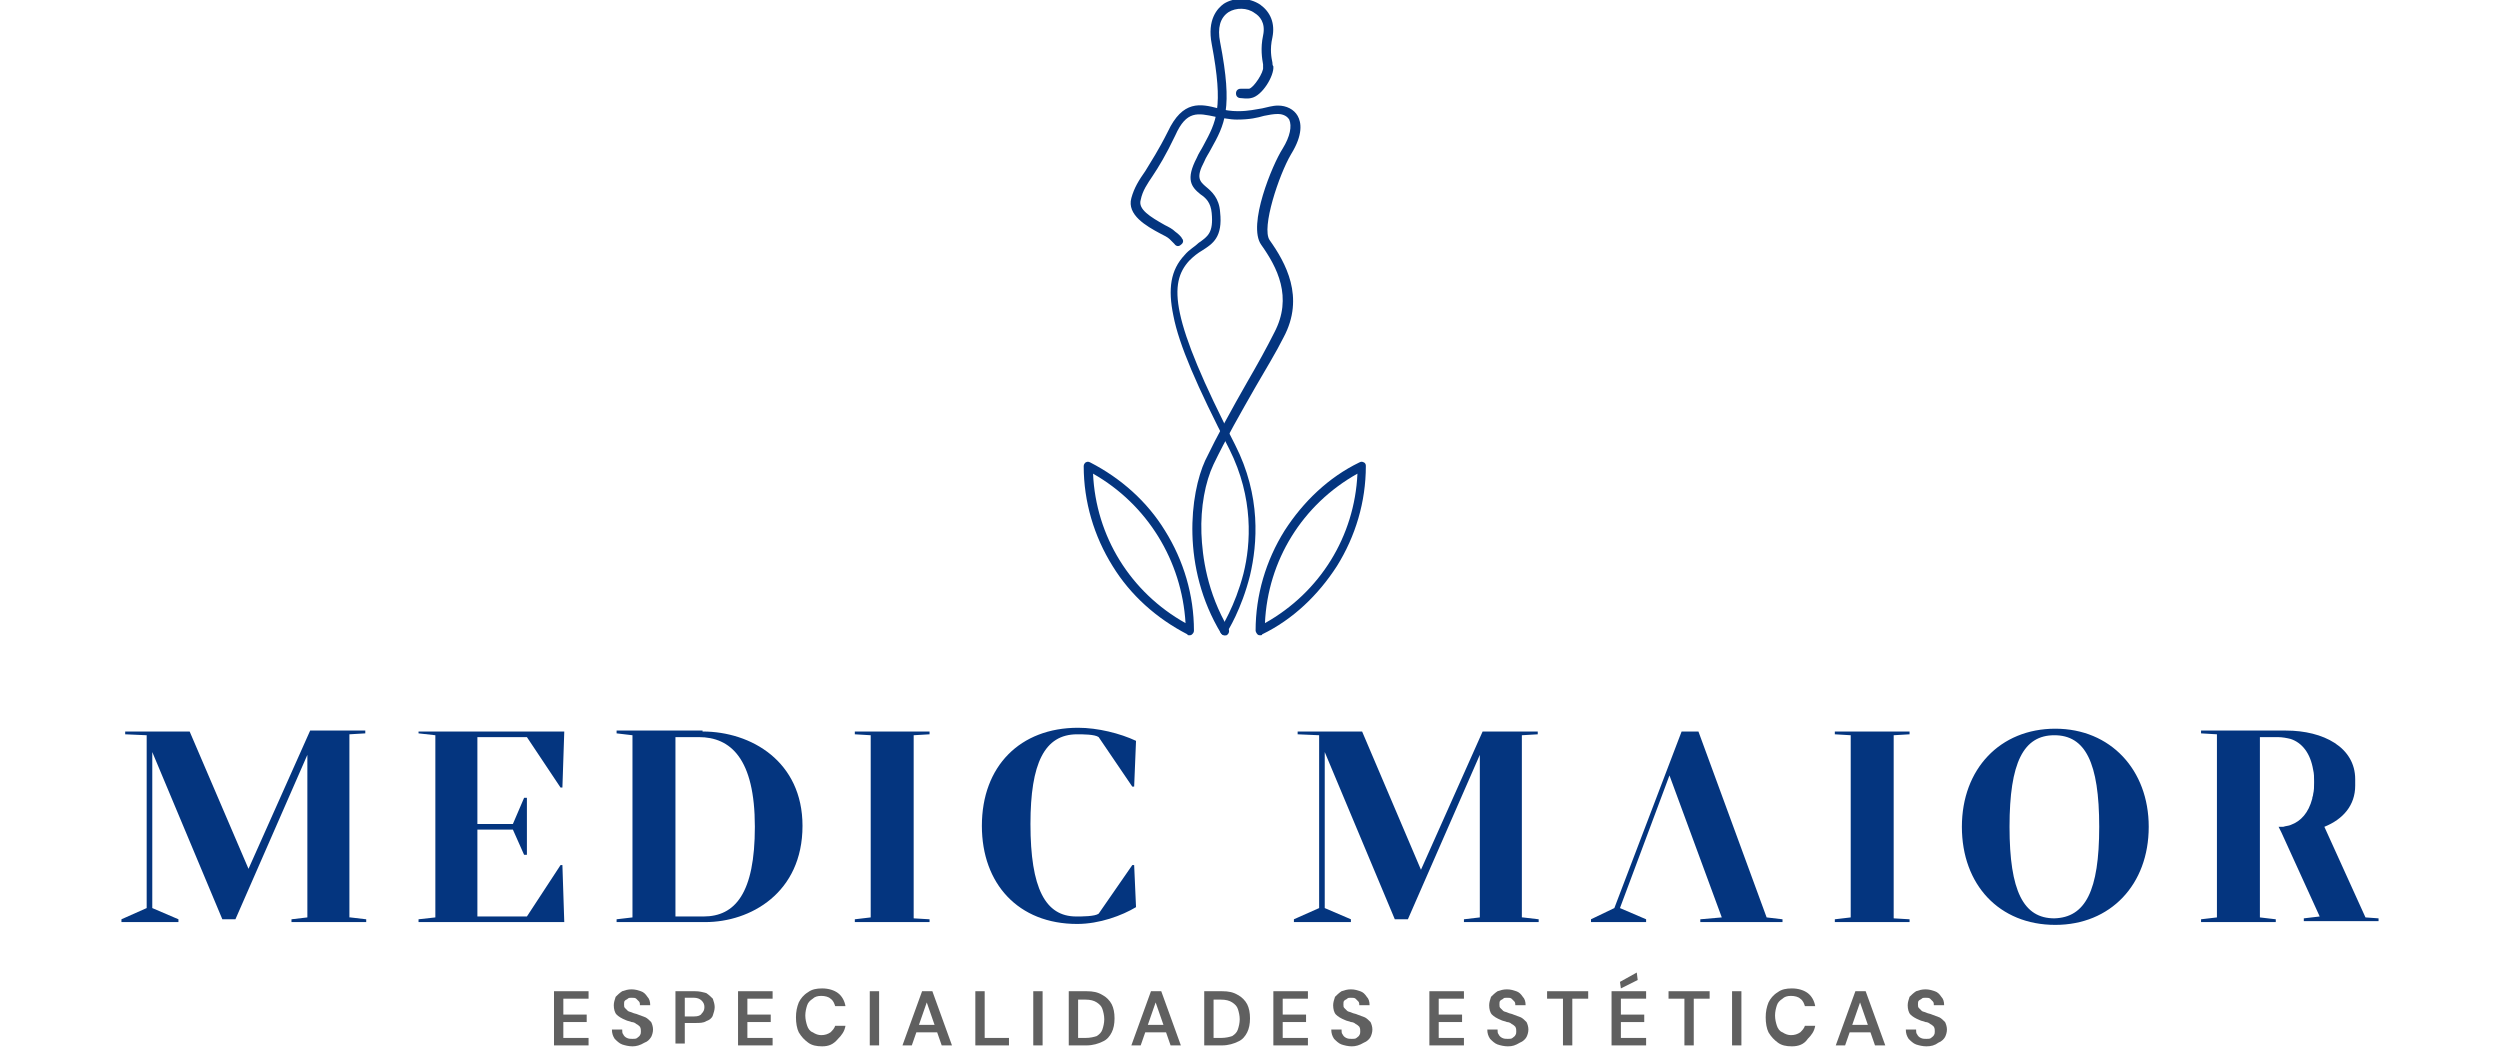
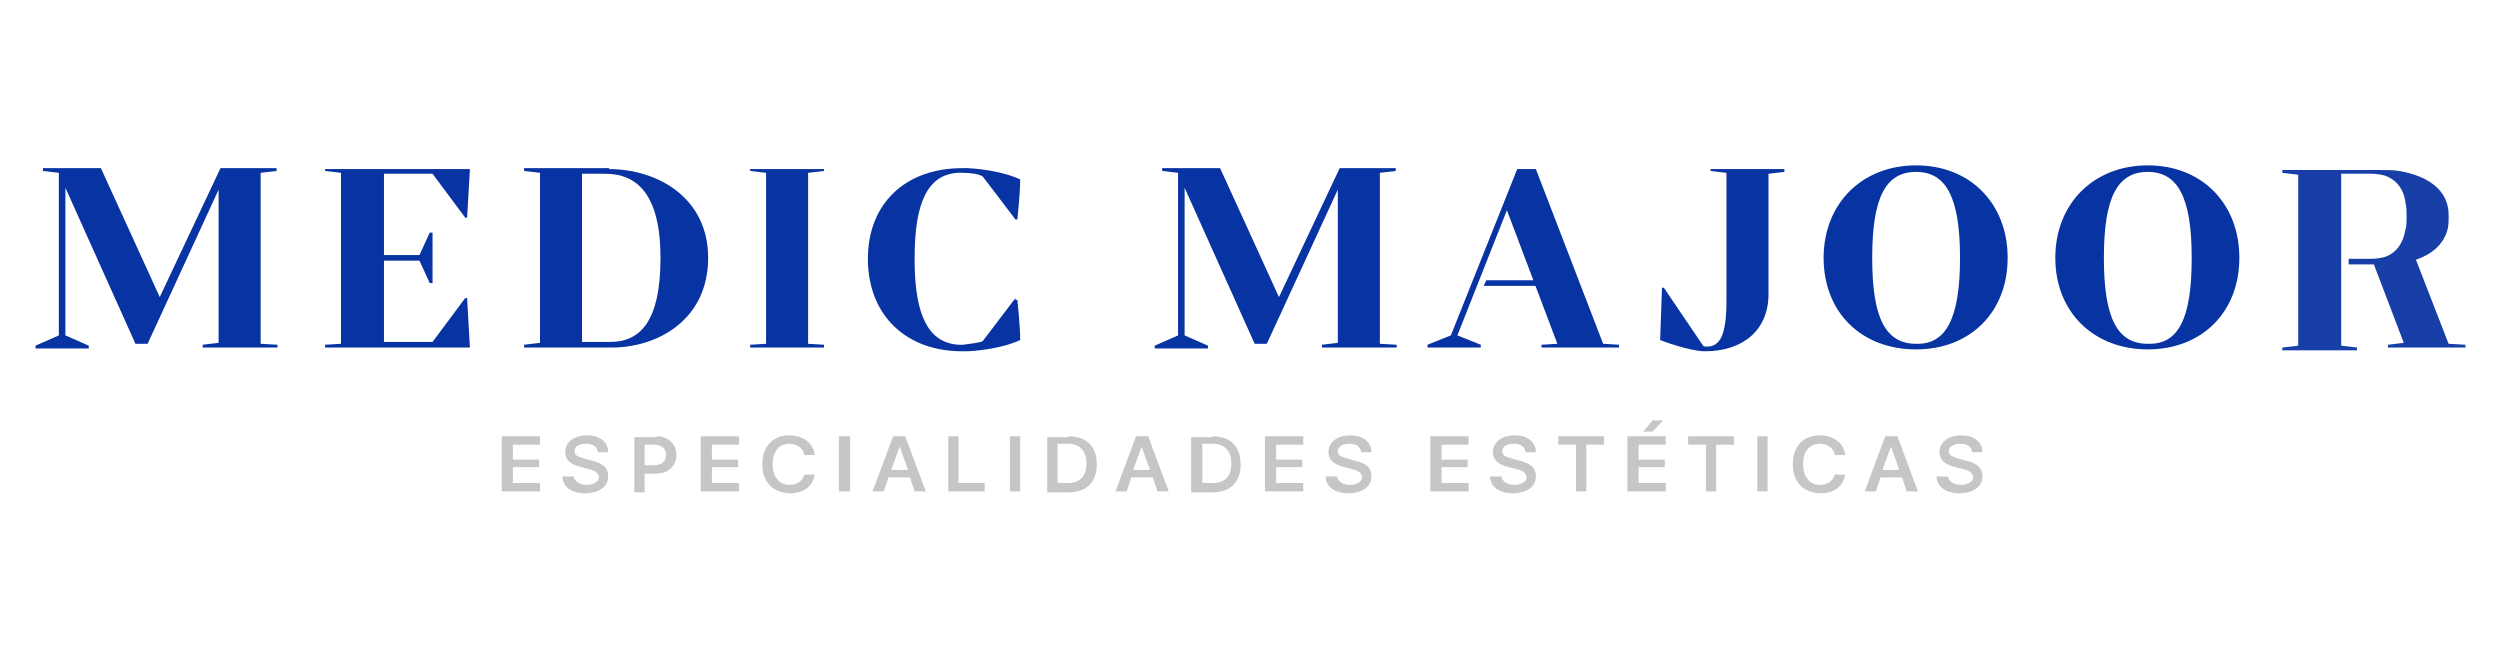
- <svg xmlns="http://www.w3.org/2000/svg" version="1.1" id="Capa_1" x="0px" y="0px" viewBox="0 0 267.6 112" style="enable-background:new 0 0 267.6 112;" xml:space="preserve">
+ <svg xmlns="http://www.w3.org/2000/svg" version="1.1" id="Capa_1" x="0px" y="0px" viewBox="0 0 267.6 70.5" style="enable-background:new 0 0 267.6 70.5;" xml:space="preserve">
  <style type="text/css">
- 	.st0{fill:#04357F;}
- 	.st1{fill:#606060;}
+ 	.st0{fill:#0833A2;}
+ 	.st1{opacity:0.94;fill:#0833A2;}
+ 	.st2{fill:#C6C6C6;}
</style>
  <g>
    <g>
+       <path class="st0" d="M65.2,18.1c5.1,0,10.6,3,10.6,9.5c0,6.7-5.5,9.6-10.3,9.6h-9.4v-0.3l1.7-0.2V18.5l-1.7-0.2v-0.3H65.2z     M70.7,27.6c0-6.9-2.6-9-5.9-9h-2.5v18h3C68.6,36.6,70.7,34.3,70.7,27.6z" />
+       <path class="st0" d="M108.7,31.9l-3.5,4.6c-0.3,0.2-1.5,0.3-2.1,0.4h0c0,0-0.1,0-0.1,0c-0.1,0-0.1,0-0.2,0c0,0-0.1,0-0.1,0    c0,0,0,0-0.1,0c-3.2-0.2-4.7-3.1-4.7-9.1c0,0,0-0.1,0-0.1v0c0,0,0-0.1,0-0.1c0-5.9,1.4-8.9,4.6-9.1c0,0,0,0,0.1,0c0,0,0,0,0.1,0    c0,0,0.1,0,0.1,0c0,0,0.1,0,0.2,0c0,0,0.1,0,0.1,0h0c0.6,0,1.7,0.1,2.1,0.4l3.5,4.6h0.2c0,0,0.3-2.8,0.3-4.3    c-1.5-0.7-3.7-1.1-5.6-1.2c0,0,0,0,0,0c-0.2,0-0.3,0-0.5,0c0,0-0.1,0-0.1,0c-6.1,0-10.1,3.8-10.1,9.7c0,0,0,0.1,0,0.1    c0,0,0,0.1,0,0.1c0.1,5.9,4.1,9.7,10.1,9.7c0.2,0,0.4,0,0.6,0c0,0,0,0,0,0c1.9-0.1,4.1-0.5,5.6-1.2c0-1.6-0.3-4.3-0.3-4.3H108.7z" />
+       <path class="st0" d="M183,18.1h8v0.3l-1.7,0.2v12.9c0,3.8-2.7,6.1-6.8,6.1c-1.7,0-4.8-1.2-4.8-1.2l0.2-5.6h0.2l4.2,6.2    c0.1,0.1,0.2,0.1,0.4,0.1c1.4,0,2.1-1.2,2.1-4.9V18.5l-1.7-0.2V18.1z" />
+       <polygon class="st0" points="86.5,18.5 86.5,36.8 88.2,36.9 88.2,37.2 80.3,37.2 80.3,36.9 82,36.8 82,18.5 80.3,18.3 80.3,18.1     88.2,18.1 88.2,18.3   " />
+       <path class="st0" d="M195.2,27.6c0-5.8,4.1-9.9,9.9-9.9c5.8,0,9.8,4.1,9.8,9.9c0,5.8-4,9.8-9.8,9.8    C199.2,37.4,195.2,33.4,195.2,27.6z M209.8,27.6c0-6.5-1.5-9.2-4.7-9.2c-3.3,0-4.7,2.8-4.7,9.2s1.4,9.2,4.7,9.2    C208.3,36.9,209.8,34.1,209.8,27.6z" />
+       <path class="st0" d="M220,27.6c0-5.8,4.1-9.9,9.9-9.9c5.8,0,9.8,4.1,9.8,9.9c0,5.8-4,9.8-9.8,9.8C224.1,37.4,220,33.4,220,27.6z     M234.6,27.6c0-6.5-1.5-9.2-4.7-9.2c-3.3,0-4.7,2.8-4.7,9.2s1.4,9.2,4.7,9.2C233.2,36.9,234.6,34.1,234.6,27.6z" />
+       <path class="st0" d="M27.9,36.8V18.5l1.7-0.2v-0.3h-6l-6.5,13.8l-6.3-13.8H4.6v0.3l1.7,0.2v17.4l-2.5,1.1v0.3h5.7v-0.3l-2.5-1.1    V20.1l7.5,16.7h1.3l7.6-16.5v16.4l-1.7,0.2v0.3h8v-0.3L27.9,36.8z" />
+       <path class="st0" d="M147.7,36.8V18.5l1.7-0.2v-0.3h-6l-6.5,13.8l-6.3-13.8h-6.2v0.3l1.7,0.2v17.4l-2.5,1.1v0.3h5.7v-0.3l-2.5-1.1    V20.1l7.5,16.7h1.3l7.6-16.5v16.4l-1.7,0.2v0.3h8v-0.3L147.7,36.8z" />
+       <polygon class="st0" points="49.8,31.9 46.3,36.6 41.1,36.6 41.1,27.9 44.9,27.9 46,30.3 46.3,30.3 46.3,24.9 46,24.9 44.9,27.3     41.1,27.3 41.1,18.6 46.3,18.6 49.8,23.3 50,23.3 50.3,18.1 34.8,18.1 34.8,18.3 36.5,18.5 36.5,36.8 34.8,36.9 34.8,37.2     50.3,37.2 50,31.9   " />
+       <path class="st1" d="M262.1,36.8l-3.5-9c2.1-0.7,3.5-2.2,3.5-4.2c0-0.1,0-0.5,0-0.6c0-2.7-2.3-4.2-5.3-4.7c-0.6-0.1-1.3-0.1-2-0.1    h-2.5h-1.7h-6.3v0.3l1.7,0.2v18.3l-1.7,0.2v0.3h8v-0.3l-1.7-0.2V18.6h3.3c0.5,0,1,0.1,1.4,0.2c1.1,0.4,2,1.3,2.2,3c0,0,0,0,0,0    c0.1,0.4,0.1,0.9,0.1,1.4c0,0.5,0,0.9-0.1,1.3c0,0,0,0,0,0c-0.3,1.7-1.1,2.6-2.2,3c-0.4,0.1-0.9,0.2-1.4,0.2h-2.5v0.6h2.7l3.2,8.4    l-1.7,0.2v0.3h8.3v-0.3L262.1,36.8z" />
      <g>
-         <path class="st0" d="M131.1,68c-0.2,0-0.3-0.1-0.4-0.2c-4.3-7.1-3.3-15-1.7-18.5c1.3-2.7,2.9-5.6,4.5-8.4     c1.1-1.9,2.1-3.7,2.9-5.3c2-3.8,0.3-7-1.4-9.4c-1.5-2.1,1.2-8.6,2.3-10.3c0.8-1.3,1-2.4,0.7-3.1c-0.3-0.5-0.9-0.6-1.2-0.6     c-0.5,0-1,0.1-1.5,0.2c-0.7,0.2-1.5,0.4-2.9,0.4c-0.8,0-1.6-0.2-2.3-0.3c-1.9-0.4-3.1-0.7-4.3,2c-1,2.1-1.8,3.4-2.4,4.3     c-0.6,0.9-1.1,1.6-1.3,2.6c-0.3,1,1,1.8,2.6,2.7c0.4,0.2,0.8,0.4,1.1,0.7c0.3,0.2,0.7,0.6,0.7,0.7c0.2,0.2,0.2,0.5-0.1,0.7     c-0.2,0.2-0.5,0.2-0.7-0.1c-0.1-0.1-0.4-0.4-0.5-0.5c-0.2-0.2-0.6-0.4-1-0.6c-1.5-0.8-3.6-2-3.1-3.8c0.3-1.1,0.8-1.9,1.5-2.9     c0.6-1,1.4-2.2,2.4-4.2c1.6-3.4,3.5-3,5.4-2.5c0.7,0.2,1.4,0.3,2.1,0.3c1.2,0,1.9-0.2,2.6-0.3c0.5-0.1,1.1-0.3,1.7-0.3     c0.9,0,1.7,0.4,2.1,1.1c0.4,0.7,0.6,2-0.7,4.1c-1.3,2.2-3.2,7.9-2.3,9.2c1.7,2.4,3.8,6.1,1.5,10.4c-0.8,1.6-1.9,3.4-3,5.3     c-1.6,2.8-3.2,5.6-4.5,8.3c-0.9,1.9-1.4,4.6-1.3,7.4c0.1,2.5,0.6,6.3,2.9,10.2c0.1,0.2,0.1,0.5-0.2,0.7     C131.3,68,131.2,68,131.1,68z" />
-       </g>
-       <g>
-         <path class="st0" d="M131.1,68c-0.1,0-0.2,0-0.3-0.1c-0.2-0.2-0.3-0.5-0.1-0.7l0,0c0,0,1.5-2.3,2.4-5.8c0.8-3.2,1.1-8.1-1.5-13.3     c-3.5-6.8-5.4-11.2-6-14.3c-0.6-2.9-0.3-4.9,1.2-6.5c0.5-0.6,1.1-0.9,1.5-1.3c1-0.7,1.6-1.1,1.4-3.2c-0.1-1.1-0.6-1.6-1.2-2     c-1-0.8-1.6-1.6-0.4-3.9c0.2-0.5,0.5-0.9,0.7-1.3c1.4-2.6,2.2-4,0.9-10.9c-0.5-2.6,0.6-3.8,1.3-4.3c1.1-0.7,2.7-0.7,3.9,0.1     c1.1,0.8,1.6,2,1.3,3.5c-0.3,1.3-0.1,2.2,0,2.7c0,0.1,0,0.3,0.1,0.4c0.1,1-1.2,3.2-2.4,3.4c-0.4,0.1-1,0-1.1,0     c-0.3,0-0.5-0.2-0.5-0.5c0-0.3,0.2-0.5,0.5-0.5c0.2,0,0.6,0,0.9,0c0.5-0.1,1.6-1.8,1.5-2.3c0-0.1,0-0.2,0-0.3     c-0.1-0.6-0.3-1.7,0-3.1c0.3-1.4-0.4-2.1-0.9-2.4c-0.8-0.6-2-0.6-2.8-0.1c-0.9,0.6-1.2,1.7-0.9,3.2c1.4,7.2,0.5,8.8-1,11.5     c-0.2,0.4-0.5,0.8-0.7,1.3c-0.9,1.7-0.5,2.1,0.2,2.7c0.6,0.5,1.4,1.2,1.5,2.7c0.3,2.7-0.8,3.4-1.9,4.1c-0.5,0.3-0.9,0.6-1.4,1.1     c-2.2,2.4-2.1,6.1,4.9,19.7c2.8,5.5,2.4,10.6,1.6,14c-0.9,3.6-2.4,6-2.5,6.1C131.4,67.9,131.3,68,131.1,68z" />
-       </g>
-       <g>
-         <path class="st0" d="M134.9,68c-0.1,0-0.2,0-0.3-0.1c-0.1-0.1-0.2-0.3-0.2-0.4c0-3.8,1.1-7.5,3.1-10.7c2-3.1,4.7-5.7,8-7.3     c0.2-0.1,0.3-0.1,0.5,0c0.2,0.1,0.2,0.3,0.2,0.4c0,3.8-1.1,7.5-3.1,10.7c-2,3.1-4.7,5.7-8,7.3C135.1,68,135,68,134.9,68z      M135.4,67.5C135.4,67.5,135.4,67.5,135.4,67.5C135.4,67.5,135.4,67.5,135.4,67.5z M145.3,50.7c-5.9,3.3-9.6,9.3-9.9,16     C141.3,63.4,145,57.4,145.3,50.7z M146,50.3C146,50.3,146,50.3,146,50.3C146,50.3,146,50.3,146,50.3z" />
-       </g>
-       <g>
-         <path class="st0" d="M127.3,68c-0.1,0-0.2,0-0.2-0.1c-3.3-1.7-6.1-4.2-8-7.3c-2-3.2-3.1-6.9-3.1-10.7c0-0.2,0.1-0.3,0.2-0.4     c0.2-0.1,0.3-0.1,0.5,0c3.3,1.7,6.1,4.2,8,7.3c2,3.2,3.1,6.9,3.1,10.7c0,0.2-0.1,0.3-0.2,0.4C127.5,68,127.4,68,127.3,68z      M127.6,67.1L127.6,67.1L127.6,67.1z M117,50.7c0.3,6.7,4,12.7,9.9,16C126.5,60,122.8,54,117,50.7z M116.3,50.3     C116.3,50.3,116.3,50.3,116.3,50.3C116.3,50.3,116.3,50.3,116.3,50.3z M117,49.9C117,49.9,117,49.9,117,49.9     C117,49.9,117,49.9,117,49.9z" />
+         <polygon class="st0" points="171.6,36.8 164.4,18.1 163,18.1 162.4,18.1 155.3,35.9 152.8,36.9 152.8,37.2 154.8,37.2      155.5,37.2 158.5,37.2 158.5,36.9 156,35.9 161.3,22.5 166.7,36.8 165,36.9 165,37.2 173.3,37.2 173.3,36.9    " />
+         <polygon class="st0" points="165.9,30 165.9,30.6 158.8,30.6 159.1,30    " />
      </g>
    </g>
    <g>
-       <g>
-         <path class="st0" d="M75.2,78.3c5.2,0,10.7,3.2,10.7,10.1c0,7.2-5.6,10.3-10.4,10.3H66v-0.3l1.7-0.2V78.7L66,78.5v-0.3H75.2z      M80.8,88.5c0-7.3-2.6-9.6-6-9.6h-2.5v19.2c1.4,0,1.9,0,3,0C78.7,98.1,80.8,95.6,80.8,88.5z" />
-         <path class="st0" d="M121.2,92.6h0.2l0.2,4.5c-1.5,0.9-3.9,1.8-6.3,1.8c-6.3,0-10.2-4.3-10.2-10.5c0-6.4,4.1-10.5,10.3-10.5     c2.1,0,4.5,0.6,6.2,1.4l-0.2,4.9h-0.2l-3.6-5.3c-0.4-0.3-1.7-0.3-2.3-0.3c-3.5,0-5,3.1-5,9.6c0,6.9,1.6,9.9,4.9,9.9     c0.6,0,2,0,2.4-0.3L121.2,92.6z" />
-         <path class="st0" d="M163,98.2l1.7,0.2v0.3h-8v-0.3l1.7-0.2V80.8h0l-7.7,17.6h-1.4l-7.5-17.9h0v16.7l2.8,1.2v0.3h-6.1v-0.3     l2.7-1.2V78.7l-2.3-0.1v-0.3h6.9l6.3,14.8l6.6-14.8h5.9v0.3l-1.7,0.1V98.2z" />
-         <polygon class="st0" points="60,92.6 56.4,98.1 51.1,98.1 51.1,88.8 54.9,88.8 56.1,91.5 56.4,91.5 56.4,85.4 56.1,85.4      54.9,88.2 51.1,88.2 51.1,78.9 56.4,78.9 60,84.3 60.2,84.3 60.4,78.3 44.8,78.3 44.8,78.5 46.6,78.7 46.6,98.2 44.8,98.4      44.8,98.7 60.4,98.7 60.2,92.6    " />
-         <path class="st0" d="M37.5,98.2l1.7,0.2v0.3h-8v-0.3l1.7-0.2V80.8h0l-7.7,17.6h-1.4l-7.5-17.9h0v16.7l2.8,1.2v0.3h-6.1v-0.3     l2.7-1.2V78.7l-2.3-0.1v-0.3h6.9L26.6,93l6.6-14.8h5.9v0.3l-1.7,0.1V98.2z" />
-         <path class="st0" d="M210,88.5c0-6.2,4.1-10.5,10-10.5c5.9,0,10,4.4,10,10.5c0,6.2-4.1,10.5-10,10.5C214,99,210,94.7,210,88.5z      M224.7,88.5c0-6.9-1.5-9.8-4.8-9.8c-3.3,0-4.8,2.9-4.8,9.8c0,6.9,1.5,9.8,4.8,9.8C223.2,98.2,224.7,95.4,224.7,88.5z" />
-         <path class="st0" d="M198.1,98.2V78.7l-1.7-0.1v-0.3h8v0.3l-1.7,0.1v19.6l1.7,0.1v0.3h-8v-0.3L198.1,98.2z" />
-         <path class="st0" d="M93.2,98.2V78.7l-1.7-0.1v-0.3h8v0.3l-1.7,0.1v19.6l1.7,0.1v0.3h-8v-0.3L93.2,98.2z" />
-         <path class="st0" d="M253.2,98.2l-4.4-9.7c2-0.8,3.3-2.3,3.3-4.4v-0.7c0-3.4-3.4-5.2-7.4-5.2h-9.1v0.3l1.7,0.1v19.6l-1.7,0.2v0.3     h8v-0.3l-1.7-0.2V78.9h1.9c0.5,0,1,0.1,1.4,0.2c1.2,0.4,2.1,1.5,2.4,3.3c0,0,0,0,0,0c0.1,0.4,0.1,0.8,0.1,1.2c0,0,0,0,0,0.1v0     c0,0,0,0.1,0,0.1c0,0.4,0,0.8-0.1,1.2c0,0,0,0,0,0c0,0.2-0.1,0.3-0.1,0.5c-0.4,1.5-1.2,2.4-2.3,2.8c-0.2,0.1-0.5,0.1-0.8,0.2     c-0.2,0-0.3,0-0.5,0l0.3,0.6l4.1,9l-1.7,0.2v0.3h8v-0.3L253.2,98.2z" />
-         <polygon class="st0" points="189.1,98.2 181.8,78.3 180,78.3 172.8,97.2 170.3,98.4 170.3,98.7 176.2,98.7 176.2,98.4      173.4,97.2 178.7,83 184.3,98.2 182,98.4 182,98.7 190.8,98.7 190.8,98.4    " />
-       </g>
-       <g>
-         <path class="st1" d="M59.3,111.9v-5.8H63v0.8h-2.7v1.7h2.5v0.8h-2.5v1.7H63v0.8H59.3z" />
-         <path class="st1" d="M67.7,112c-0.4,0-0.8-0.1-1.1-0.2c-0.3-0.1-0.6-0.4-0.8-0.6c-0.2-0.3-0.3-0.6-0.3-1h1.1c0,0.2,0,0.4,0.1,0.5     c0.1,0.2,0.2,0.3,0.4,0.4c0.2,0.1,0.4,0.1,0.6,0.1c0.2,0,0.4,0,0.5-0.1c0.1-0.1,0.3-0.2,0.3-0.3c0.1-0.1,0.1-0.3,0.1-0.4     c0-0.2,0-0.3-0.1-0.5c-0.1-0.1-0.2-0.2-0.4-0.3c-0.1-0.1-0.3-0.2-0.5-0.2c-0.2-0.1-0.4-0.1-0.6-0.2c-0.5-0.2-0.8-0.4-1-0.6     c-0.2-0.2-0.3-0.6-0.3-1c0-0.3,0.1-0.6,0.2-0.9c0.2-0.2,0.4-0.4,0.7-0.6c0.3-0.1,0.6-0.2,1-0.2c0.4,0,0.7,0.1,1,0.2     c0.3,0.1,0.5,0.3,0.7,0.6c0.2,0.2,0.3,0.5,0.3,0.9h-1.1c0-0.1,0-0.3-0.1-0.4s-0.2-0.2-0.3-0.3c-0.1-0.1-0.3-0.1-0.5-0.1     c-0.2,0-0.3,0-0.4,0.1c-0.1,0.1-0.2,0.1-0.3,0.2c-0.1,0.1-0.1,0.2-0.1,0.4c0,0.2,0,0.3,0.1,0.4c0.1,0.1,0.2,0.2,0.3,0.3     c0.1,0.1,0.3,0.1,0.5,0.2c0.2,0.1,0.4,0.1,0.6,0.2c0.3,0.1,0.5,0.2,0.8,0.3c0.2,0.1,0.4,0.3,0.6,0.5c0.1,0.2,0.2,0.5,0.2,0.8     c0,0.3-0.1,0.6-0.2,0.8c-0.2,0.3-0.4,0.5-0.7,0.6C68.5,111.9,68.1,112,67.7,112z" />
-         <path class="st1" d="M72.3,111.9v-5.8h2.1c0.5,0,0.8,0.1,1.2,0.2c0.3,0.2,0.5,0.4,0.7,0.6c0.1,0.3,0.2,0.6,0.2,0.9     c0,0.3-0.1,0.6-0.2,0.9c-0.1,0.3-0.4,0.5-0.7,0.6c-0.3,0.2-0.7,0.2-1.2,0.2h-1.1v2.2H72.3z M73.3,108.8h1c0.4,0,0.7-0.1,0.8-0.3     c0.2-0.2,0.3-0.4,0.3-0.7c0-0.3-0.1-0.5-0.3-0.7c-0.2-0.2-0.5-0.3-0.8-0.3h-1V108.8z" />
-         <path class="st1" d="M79,111.9v-5.8h3.7v0.8H80v1.7h2.5v0.8H80v1.7h2.7v0.8H79z" />
-         <path class="st1" d="M88,112c-0.6,0-1.1-0.1-1.5-0.4c-0.4-0.3-0.7-0.6-1-1.1c-0.2-0.4-0.3-1-0.3-1.6c0-0.6,0.1-1.1,0.3-1.6     c0.2-0.4,0.5-0.8,1-1.1c0.4-0.3,0.9-0.4,1.5-0.4c0.7,0,1.3,0.2,1.7,0.5s0.7,0.8,0.8,1.4h-1.1c-0.1-0.3-0.2-0.6-0.5-0.8     c-0.2-0.2-0.6-0.3-1-0.3c-0.4,0-0.7,0.1-0.9,0.3c-0.3,0.2-0.5,0.4-0.6,0.7c-0.1,0.3-0.2,0.7-0.2,1.1s0.1,0.8,0.2,1.1     c0.1,0.3,0.3,0.6,0.6,0.7c0.3,0.2,0.6,0.3,0.9,0.3c0.4,0,0.7-0.1,1-0.3c0.2-0.2,0.4-0.4,0.5-0.7h1.1c-0.1,0.6-0.4,1-0.8,1.4     C89.2,111.8,88.7,112,88,112z" />
-         <path class="st1" d="M93.1,111.9v-5.8h1v5.8H93.1z" />
-         <path class="st1" d="M96.6,111.9l2.1-5.8h1.1l2.1,5.8h-1.1l-1.6-4.6l-1.6,4.6H96.6z M97.5,110.5l0.3-0.8h2.9l0.3,0.8H97.5z" />
-         <path class="st1" d="M104.4,111.9v-5.8h1v5h2.6v0.8H104.4z" />
-         <path class="st1" d="M110.6,111.9v-5.8h1v5.8H110.6z" />
-         <path class="st1" d="M114.4,111.9v-5.8h1.9c0.7,0,1.2,0.1,1.7,0.4c0.4,0.2,0.8,0.6,1,1c0.2,0.4,0.3,0.9,0.3,1.5     c0,0.6-0.1,1.1-0.3,1.5c-0.2,0.4-0.5,0.8-1,1c-0.4,0.2-1,0.4-1.7,0.4H114.4z M115.4,111.1h0.8c0.5,0,0.9-0.1,1.2-0.2     c0.3-0.2,0.5-0.4,0.6-0.7c0.1-0.3,0.2-0.7,0.2-1.1c0-0.4-0.1-0.8-0.2-1.1c-0.1-0.3-0.3-0.5-0.6-0.7c-0.3-0.2-0.7-0.3-1.2-0.3     h-0.8V111.1z" />
-         <path class="st1" d="M121.1,111.9l2.1-5.8h1.1l2.1,5.8h-1.1l-1.6-4.6l-1.6,4.6H121.1z M122,110.5l0.3-0.8h2.9l0.3,0.8H122z" />
-         <path class="st1" d="M128.9,111.9v-5.8h1.9c0.7,0,1.2,0.1,1.7,0.4c0.4,0.2,0.8,0.6,1,1c0.2,0.4,0.3,0.9,0.3,1.5     c0,0.6-0.1,1.1-0.3,1.5c-0.2,0.4-0.5,0.8-1,1c-0.4,0.2-1,0.4-1.7,0.4H128.9z M129.9,111.1h0.8c0.5,0,0.9-0.1,1.2-0.2     c0.3-0.2,0.5-0.4,0.6-0.7c0.1-0.3,0.2-0.7,0.2-1.1c0-0.4-0.1-0.8-0.2-1.1s-0.3-0.5-0.6-0.7c-0.3-0.2-0.7-0.3-1.2-0.3h-0.8V111.1z     " />
-         <path class="st1" d="M136.3,111.9v-5.8h3.7v0.8h-2.7v1.7h2.5v0.8h-2.5v1.7h2.7v0.8H136.3z" />
-         <path class="st1" d="M144.7,112c-0.4,0-0.8-0.1-1.1-0.2c-0.3-0.1-0.6-0.4-0.8-0.6c-0.2-0.3-0.3-0.6-0.3-1h1.1     c0,0.2,0,0.4,0.1,0.5c0.1,0.2,0.2,0.3,0.4,0.4c0.2,0.1,0.4,0.1,0.6,0.1c0.2,0,0.4,0,0.5-0.1c0.1-0.1,0.3-0.2,0.3-0.3     c0.1-0.1,0.1-0.3,0.1-0.4c0-0.2,0-0.3-0.1-0.5c-0.1-0.1-0.2-0.2-0.4-0.3c-0.1-0.1-0.3-0.2-0.5-0.2c-0.2-0.1-0.4-0.1-0.6-0.2     c-0.5-0.2-0.8-0.4-1-0.6c-0.2-0.2-0.3-0.6-0.3-1c0-0.3,0.1-0.6,0.2-0.9c0.2-0.2,0.4-0.4,0.7-0.6c0.3-0.1,0.6-0.2,1-0.2     c0.4,0,0.7,0.1,1,0.2c0.3,0.1,0.5,0.3,0.7,0.6c0.2,0.2,0.3,0.5,0.3,0.9h-1.1c0-0.1,0-0.3-0.1-0.4c-0.1-0.1-0.2-0.2-0.3-0.3     c-0.1-0.1-0.3-0.1-0.5-0.1c-0.2,0-0.3,0-0.4,0.1c-0.1,0.1-0.2,0.1-0.3,0.2c-0.1,0.1-0.1,0.2-0.1,0.4c0,0.2,0,0.3,0.1,0.4     c0.1,0.1,0.2,0.2,0.3,0.3c0.1,0.1,0.3,0.1,0.5,0.2c0.2,0.1,0.4,0.1,0.6,0.2c0.3,0.1,0.5,0.2,0.8,0.3c0.2,0.1,0.4,0.3,0.6,0.5     c0.1,0.2,0.2,0.5,0.2,0.8c0,0.3-0.1,0.6-0.2,0.8s-0.4,0.5-0.7,0.6C145.5,111.9,145.1,112,144.7,112z" />
-         <path class="st1" d="M153,111.9v-5.8h3.7v0.8H154v1.7h2.5v0.8H154v1.7h2.7v0.8H153z" />
-         <path class="st1" d="M161.4,112c-0.4,0-0.8-0.1-1.1-0.2c-0.3-0.1-0.6-0.4-0.8-0.6c-0.2-0.3-0.3-0.6-0.3-1h1.1     c0,0.2,0,0.4,0.1,0.5c0.1,0.2,0.2,0.3,0.4,0.4c0.2,0.1,0.4,0.1,0.6,0.1c0.2,0,0.4,0,0.5-0.1c0.1-0.1,0.3-0.2,0.3-0.3     c0.1-0.1,0.1-0.3,0.1-0.4c0-0.2,0-0.3-0.1-0.5c-0.1-0.1-0.2-0.2-0.4-0.3c-0.1-0.1-0.3-0.2-0.5-0.2c-0.2-0.1-0.4-0.1-0.6-0.2     c-0.5-0.2-0.8-0.4-1-0.6c-0.2-0.2-0.3-0.6-0.3-1c0-0.3,0.1-0.6,0.2-0.9c0.2-0.2,0.4-0.4,0.7-0.6c0.3-0.1,0.6-0.2,1-0.2     c0.4,0,0.7,0.1,1,0.2c0.3,0.1,0.5,0.3,0.7,0.6c0.2,0.2,0.3,0.5,0.3,0.9h-1.1c0-0.1,0-0.3-0.1-0.4c-0.1-0.1-0.2-0.2-0.3-0.3     c-0.1-0.1-0.3-0.1-0.5-0.1c-0.2,0-0.3,0-0.4,0.1c-0.1,0.1-0.2,0.1-0.3,0.2c-0.1,0.1-0.1,0.2-0.1,0.4c0,0.2,0,0.3,0.1,0.4     c0.1,0.1,0.2,0.2,0.3,0.3c0.1,0.1,0.3,0.1,0.5,0.2c0.2,0.1,0.4,0.1,0.6,0.2c0.3,0.1,0.5,0.2,0.8,0.3c0.2,0.1,0.4,0.3,0.6,0.5     c0.1,0.2,0.2,0.5,0.2,0.8c0,0.3-0.1,0.6-0.2,0.8s-0.4,0.5-0.7,0.6C162.2,111.9,161.9,112,161.4,112z" />
-         <path class="st1" d="M167.3,111.9v-5h-1.7v-0.8h4.4v0.8h-1.7v5H167.3z" />
-         <path class="st1" d="M172.5,111.9v-5.8h3.7v0.8h-2.7v1.7h2.5v0.8h-2.5v1.7h2.7v0.8H172.5z M173.5,105.8l-0.1-0.7l1.8-1l0.1,0.8     L173.5,105.8z" />
-         <path class="st1" d="M180.3,111.9v-5h-1.7v-0.8h4.4v0.8h-1.7v5H180.3z" />
-         <path class="st1" d="M185.4,111.9v-5.8h1v5.8H185.4z" />
-         <path class="st1" d="M191.8,112c-0.6,0-1.1-0.1-1.5-0.4c-0.4-0.3-0.7-0.6-1-1.1c-0.2-0.4-0.3-1-0.3-1.6c0-0.6,0.1-1.1,0.3-1.6     c0.2-0.4,0.5-0.8,1-1.1c0.4-0.3,0.9-0.4,1.5-0.4c0.7,0,1.3,0.2,1.7,0.5c0.4,0.3,0.7,0.8,0.8,1.4h-1.1c-0.1-0.3-0.2-0.6-0.5-0.8     c-0.2-0.2-0.6-0.3-1-0.3c-0.4,0-0.7,0.1-0.9,0.3c-0.3,0.2-0.5,0.4-0.6,0.7c-0.1,0.3-0.2,0.7-0.2,1.1s0.1,0.8,0.2,1.1     c0.1,0.3,0.3,0.6,0.6,0.7c0.3,0.2,0.6,0.3,0.9,0.3c0.4,0,0.7-0.1,1-0.3c0.2-0.2,0.4-0.4,0.5-0.7h1.1c-0.1,0.6-0.4,1-0.8,1.4     C193.1,111.8,192.5,112,191.8,112z" />
-         <path class="st1" d="M196.5,111.9l2.1-5.8h1.1l2.1,5.8h-1.1l-1.6-4.6l-1.6,4.6H196.5z M197.4,110.5l0.3-0.8h2.9l0.3,0.8H197.4z" />
-         <path class="st1" d="M206.2,112c-0.4,0-0.8-0.1-1.1-0.2c-0.3-0.1-0.6-0.4-0.8-0.6c-0.2-0.3-0.3-0.6-0.3-1h1.1     c0,0.2,0,0.4,0.1,0.5c0.1,0.2,0.2,0.3,0.4,0.4c0.2,0.1,0.4,0.1,0.6,0.1c0.2,0,0.4,0,0.5-0.1c0.1-0.1,0.3-0.2,0.3-0.3     c0.1-0.1,0.1-0.3,0.1-0.4c0-0.2,0-0.3-0.1-0.5c-0.1-0.1-0.2-0.2-0.4-0.3c-0.1-0.1-0.3-0.2-0.5-0.2c-0.2-0.1-0.4-0.1-0.6-0.2     c-0.5-0.2-0.8-0.4-1-0.6c-0.2-0.2-0.3-0.6-0.3-1c0-0.3,0.1-0.6,0.2-0.9c0.2-0.2,0.4-0.4,0.7-0.6c0.3-0.1,0.6-0.2,1-0.2     c0.4,0,0.7,0.1,1,0.2c0.3,0.1,0.5,0.3,0.7,0.6c0.2,0.2,0.3,0.5,0.3,0.9h-1.1c0-0.1,0-0.3-0.1-0.4c-0.1-0.1-0.2-0.2-0.3-0.3     c-0.1-0.1-0.3-0.1-0.5-0.1c-0.2,0-0.3,0-0.4,0.1c-0.1,0.1-0.2,0.1-0.3,0.2c-0.1,0.1-0.1,0.2-0.1,0.4c0,0.2,0,0.3,0.1,0.4     c0.1,0.1,0.2,0.2,0.3,0.3c0.1,0.1,0.3,0.1,0.5,0.2c0.2,0.1,0.4,0.1,0.6,0.2c0.3,0.1,0.5,0.2,0.8,0.3c0.2,0.1,0.4,0.3,0.6,0.5     c0.1,0.2,0.2,0.5,0.2,0.8c0,0.3-0.1,0.6-0.2,0.8s-0.4,0.5-0.7,0.6C207.1,111.9,206.7,112,206.2,112z" />
-       </g>
+       <path class="st2" d="M57.8,52.6h-4.1v-5.9h4.1v0.9h-2.9v1.6h2.8V50h-2.8v1.7h2.9V52.6z" />
+       <path class="st2" d="M61.4,51c0.1,0.5,0.6,0.9,1.4,0.9c0.8,0,1.3-0.4,1.3-0.8c0-0.4-0.3-0.7-1.1-0.9L62.2,50    c-1.2-0.3-1.7-0.8-1.7-1.6c0-1.1,1-1.8,2.3-1.8c1.4,0,2.3,0.7,2.3,1.8h-1.1c-0.1-0.6-0.5-0.9-1.3-0.9c-0.7,0-1.2,0.3-1.2,0.8    c0,0.4,0.3,0.6,1.1,0.8l0.7,0.2c1.3,0.3,1.8,0.8,1.8,1.7c0,1.1-1,1.8-2.5,1.8c-1.4,0-2.4-0.7-2.4-1.8H61.4z" />
+       <path class="st2" d="M70.3,46.7c1.2,0,2.1,0.8,2.1,2s-0.9,2-2.2,2H69v2h-1.1v-5.9H70.3z M69,49.8h1c0.8,0,1.3-0.4,1.3-1.1    c0-0.7-0.5-1.1-1.3-1.1h-1V49.8z" />
+       <path class="st2" d="M79.1,52.6H75v-5.9h4.1v0.9h-2.9v1.6h2.8V50h-2.8v1.7h2.9V52.6z" />
+       <path class="st2" d="M81.6,49.7c0-1.9,1.1-3.1,2.9-3.1c1.5,0,2.6,0.9,2.7,2.1h-1.1c-0.1-0.7-0.8-1.2-1.6-1.2    c-1.1,0-1.8,0.8-1.8,2.2c0,1.3,0.7,2.2,1.8,2.2c0.8,0,1.4-0.4,1.6-1.1h1.1c-0.2,1.3-1.2,2-2.7,2C82.7,52.7,81.6,51.6,81.6,49.7z" />
+       <path class="st2" d="M89.8,52.6v-5.9H91v5.9H89.8z" />
+       <path class="st2" d="M97.4,51.1h-2.3l-0.5,1.5h-1.2l2.2-5.9h1.3l2.2,5.9h-1.2L97.4,51.1z M95.4,50.3h1.8l-0.9-2.5h0L95.4,50.3z" />
+       <path class="st2" d="M105.5,52.6h-4v-5.9h1.1v5h2.8V52.6z" />
+       <path class="st2" d="M108.1,52.6v-5.9h1.1v5.9H108.1z" />
+       <path class="st2" d="M114.4,46.7c1.9,0,3,1.1,3,3s-1.1,3-3,3h-2.3v-5.9H114.4z M113.2,51.7h1.1c1.3,0,2-0.7,2-2.1    c0-1.3-0.7-2.1-2-2.1h-1.1V51.7z" />
+       <path class="st2" d="M123.4,51.1h-2.3l-0.5,1.5h-1.2l2.2-5.9h1.3l2.2,5.9h-1.2L123.4,51.1z M121.3,50.3h1.8l-0.9-2.5h0L121.3,50.3    z" />
+       <path class="st2" d="M129.8,46.7c1.9,0,3,1.1,3,3s-1.1,3-3,3h-2.3v-5.9H129.8z M128.7,51.7h1.1c1.3,0,2-0.7,2-2.1    c0-1.3-0.7-2.1-2-2.1h-1.1V51.7z" />
+       <path class="st2" d="M139.5,52.6h-4.1v-5.9h4.1v0.9h-2.9v1.6h2.8V50h-2.8v1.7h2.9V52.6z" />
+       <path class="st2" d="M143.1,51c0.1,0.5,0.6,0.9,1.4,0.9c0.8,0,1.3-0.4,1.3-0.8c0-0.4-0.3-0.7-1.1-0.9l-0.8-0.2    c-1.2-0.3-1.7-0.8-1.7-1.6c0-1.1,1-1.8,2.3-1.8c1.4,0,2.3,0.7,2.3,1.8h-1.1c-0.1-0.6-0.5-0.9-1.3-0.9c-0.7,0-1.2,0.3-1.2,0.8    c0,0.4,0.3,0.6,1.1,0.8l0.7,0.2c1.3,0.3,1.8,0.8,1.8,1.7c0,1.1-1,1.8-2.5,1.8c-1.4,0-2.4-0.7-2.4-1.8H143.1z" />
+       <path class="st2" d="M157.2,52.6h-4.1v-5.9h4.1v0.9h-2.9v1.6h2.8V50h-2.8v1.7h2.9V52.6z" />
+       <path class="st2" d="M160.7,51c0.1,0.5,0.6,0.9,1.4,0.9c0.8,0,1.3-0.4,1.3-0.8c0-0.4-0.3-0.7-1.1-0.9l-0.8-0.2    c-1.2-0.3-1.7-0.8-1.7-1.6c0-1.1,1-1.8,2.3-1.8c1.4,0,2.3,0.7,2.3,1.8h-1.1c-0.1-0.6-0.5-0.9-1.3-0.9c-0.7,0-1.2,0.3-1.2,0.8    c0,0.4,0.3,0.6,1.1,0.8l0.7,0.2c1.3,0.3,1.8,0.8,1.8,1.7c0,1.1-1,1.8-2.5,1.8c-1.4,0-2.4-0.7-2.4-1.8H160.7z" />
+       <path class="st2" d="M168.7,52.6v-5h-1.9v-0.9h4.9v0.9h-1.9v5H168.7z" />
+       <path class="st2" d="M178.3,52.6h-4.1v-5.9h4.1v0.9h-2.9v1.6h2.8V50h-2.8v1.7h2.9V52.6z M175.9,46.2l1-1.2h1.1l-1.1,1.2H175.9z" />
+       <path class="st2" d="M182.6,52.6v-5h-1.9v-0.9h4.9v0.9h-1.9v5H182.6z" />
+       <path class="st2" d="M188.1,52.6v-5.9h1.1v5.9H188.1z" />
+       <path class="st2" d="M191.9,49.7c0-1.9,1.1-3.1,2.9-3.1c1.5,0,2.6,0.9,2.7,2.1h-1.1c-0.1-0.7-0.8-1.2-1.6-1.2    c-1.1,0-1.8,0.8-1.8,2.2c0,1.3,0.7,2.2,1.8,2.2c0.8,0,1.4-0.4,1.6-1.1h1.1c-0.2,1.3-1.2,2-2.7,2C193,52.7,191.9,51.6,191.9,49.7z" />
+       <path class="st2" d="M203.6,51.1h-2.3l-0.5,1.5h-1.2l2.2-5.9h1.3l2.2,5.9h-1.2L203.6,51.1z M201.5,50.3h1.8l-0.9-2.5h0L201.5,50.3    z" />
+       <path class="st2" d="M208.5,51c0.1,0.5,0.6,0.9,1.4,0.9c0.8,0,1.3-0.4,1.3-0.8c0-0.4-0.3-0.7-1.1-0.9l-0.8-0.2    c-1.2-0.3-1.7-0.8-1.7-1.6c0-1.1,1-1.8,2.3-1.8c1.4,0,2.3,0.7,2.3,1.8h-1.1c-0.1-0.6-0.5-0.9-1.3-0.9c-0.7,0-1.2,0.3-1.2,0.8    c0,0.4,0.3,0.6,1.1,0.8l0.7,0.2c1.3,0.3,1.8,0.8,1.8,1.7c0,1.1-1,1.8-2.5,1.8c-1.4,0-2.4-0.7-2.4-1.8H208.5z" />
    </g>
  </g>
</svg>
